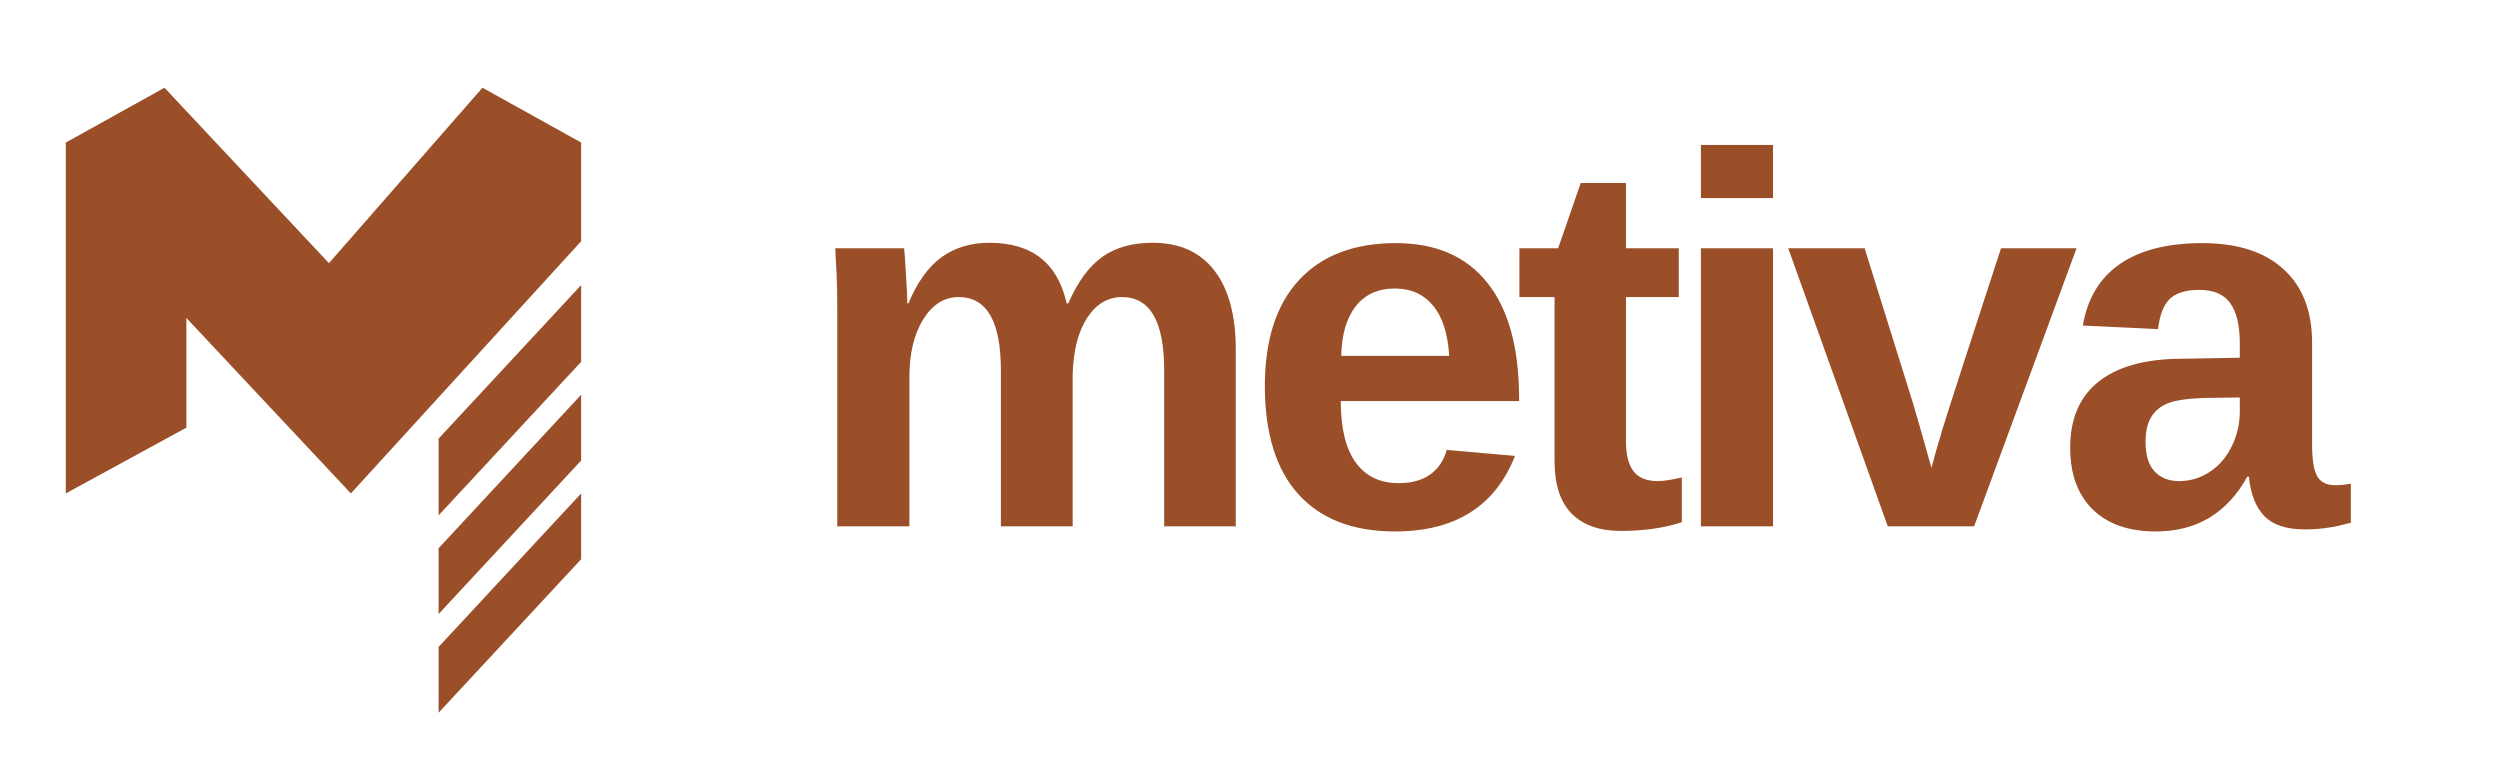
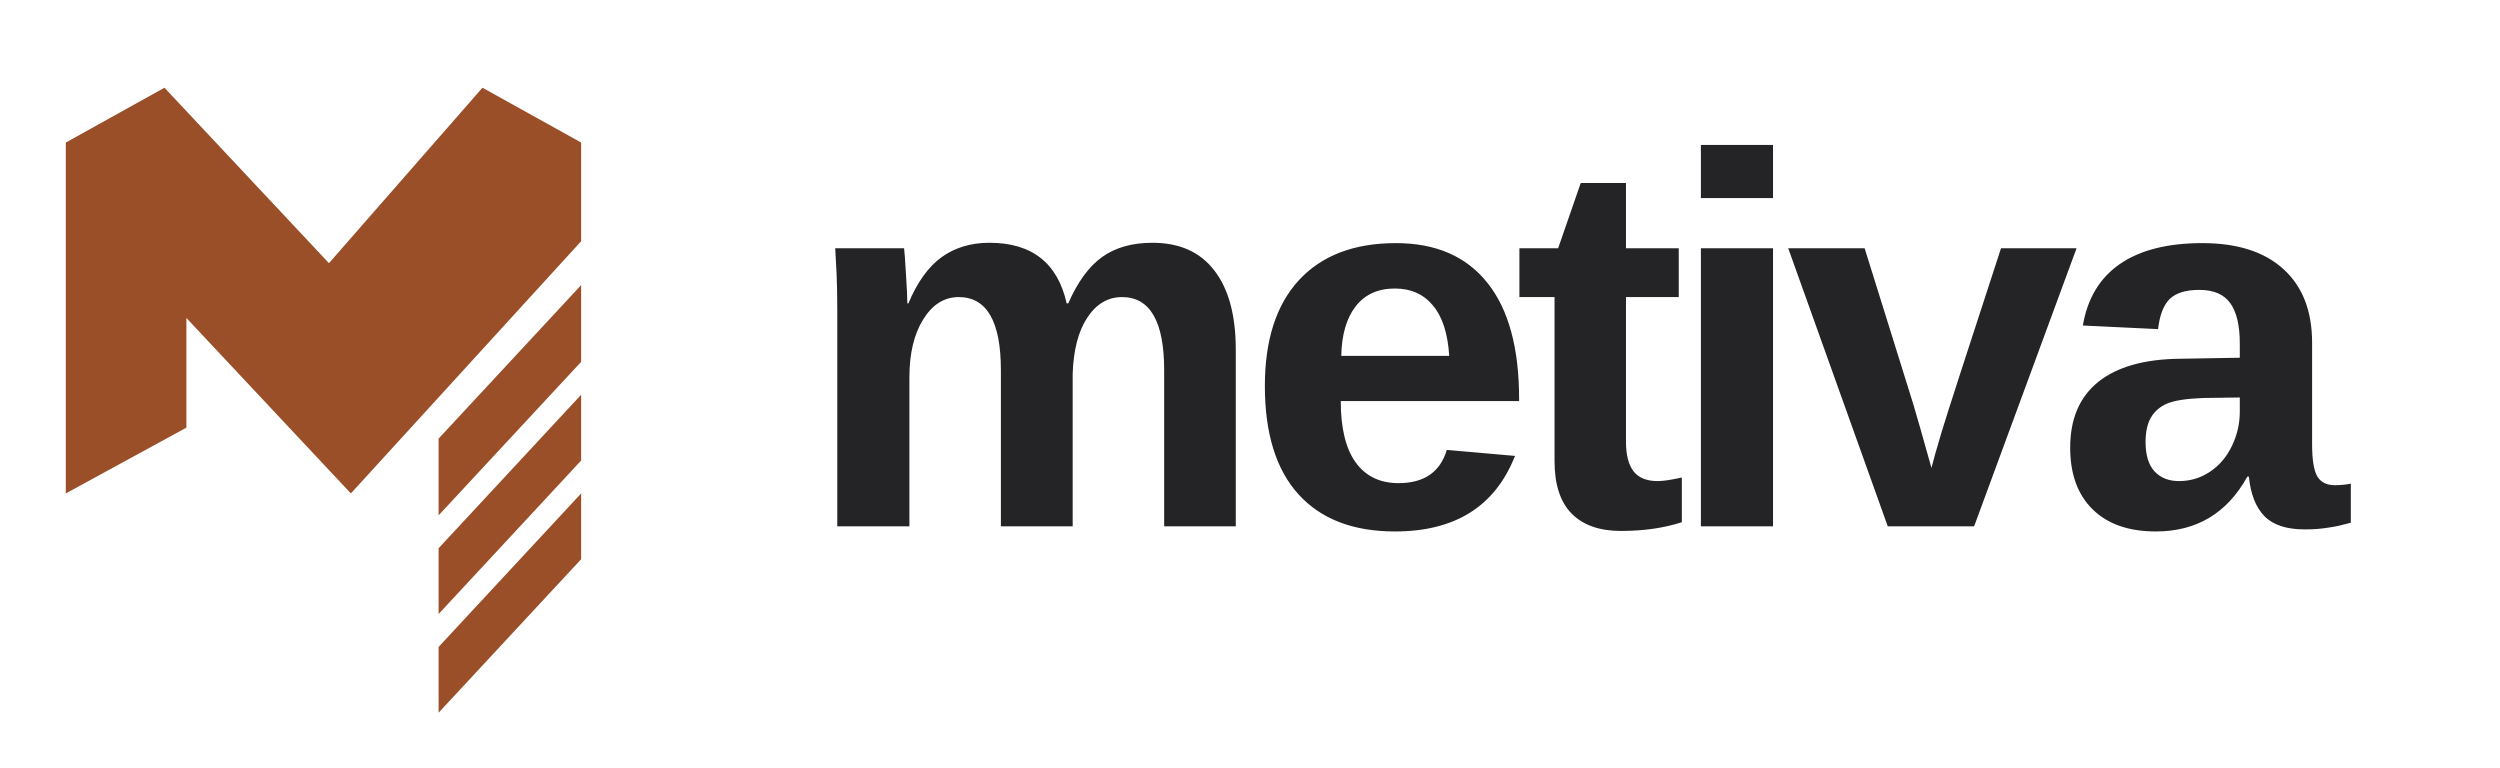
<svg xmlns="http://www.w3.org/2000/svg" viewBox="0 0 228 70" width="228" height="70">
  <g fill="#9B4F29">
    <path d="M6 45V13l9-5 15 16L44 8l9 5v9L32 45 17 29v10z" />
    <path d="M40 40l13-14v7L40 47z M40 50l13-14v6L40 56z M40 59l13-14v6l-13 14z" />
  </g>
-   <text x="73" y="48" font-family="Arial, sans-serif" font-size="48" letter-spacing="-2.2" fill="#9B4F29" font-weight="700">metiva</text>
+   <text x="73" y="48" font-family="Arial, sans-serif" font-size="48" letter-spacing="-2.2" fill="#242426" font-weight="700">metiva</text>
</svg>
